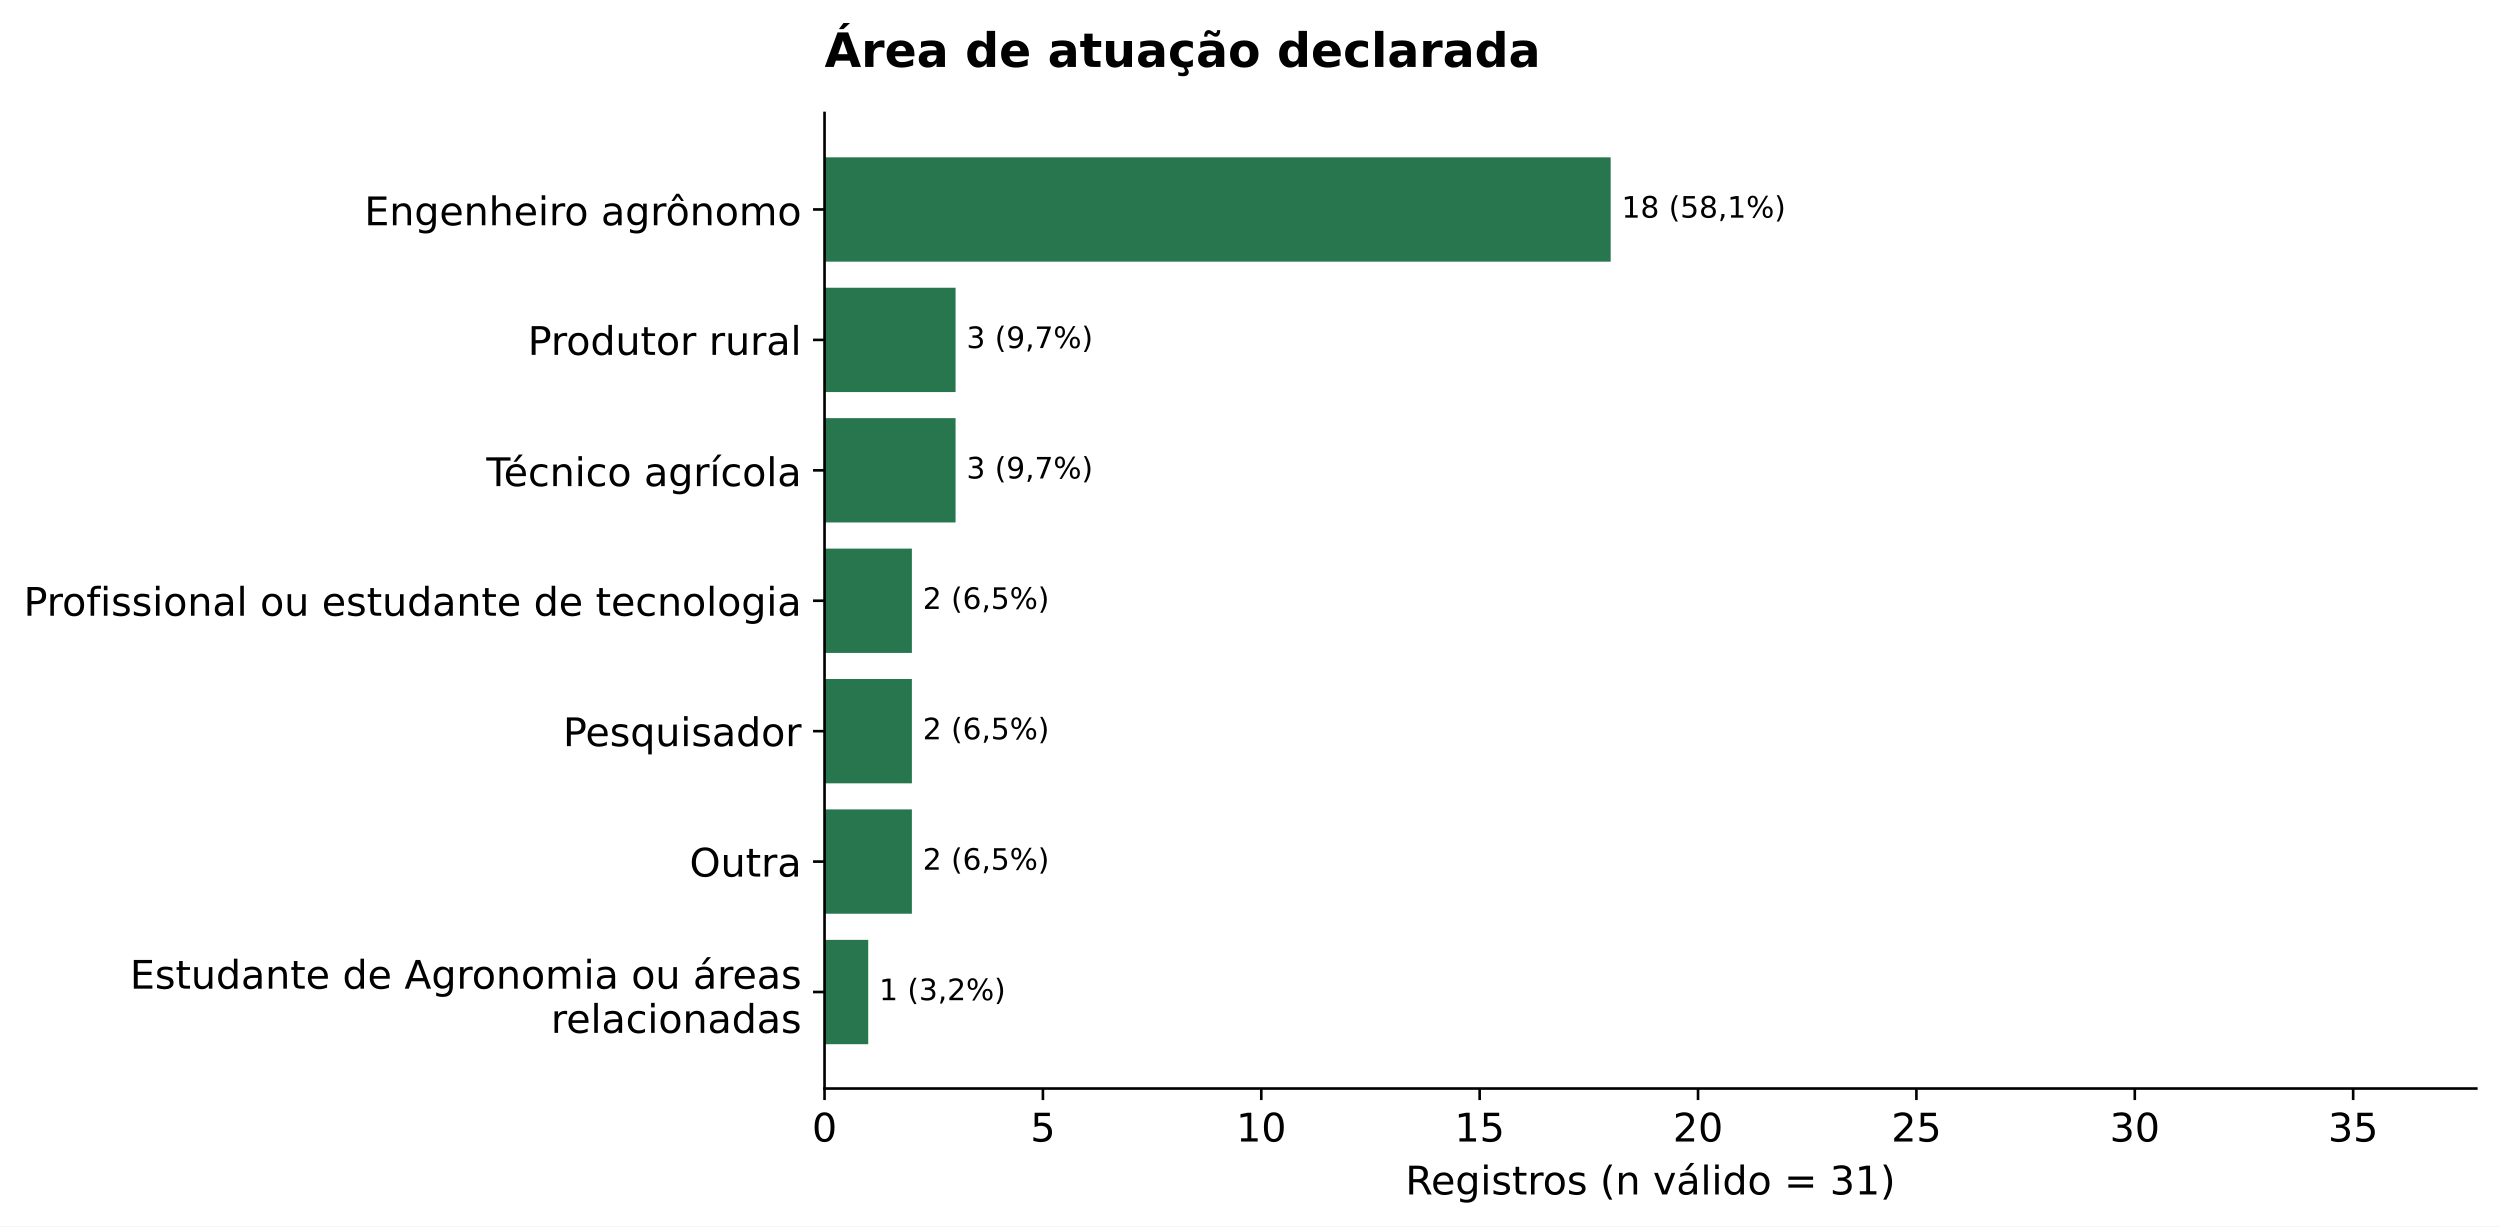
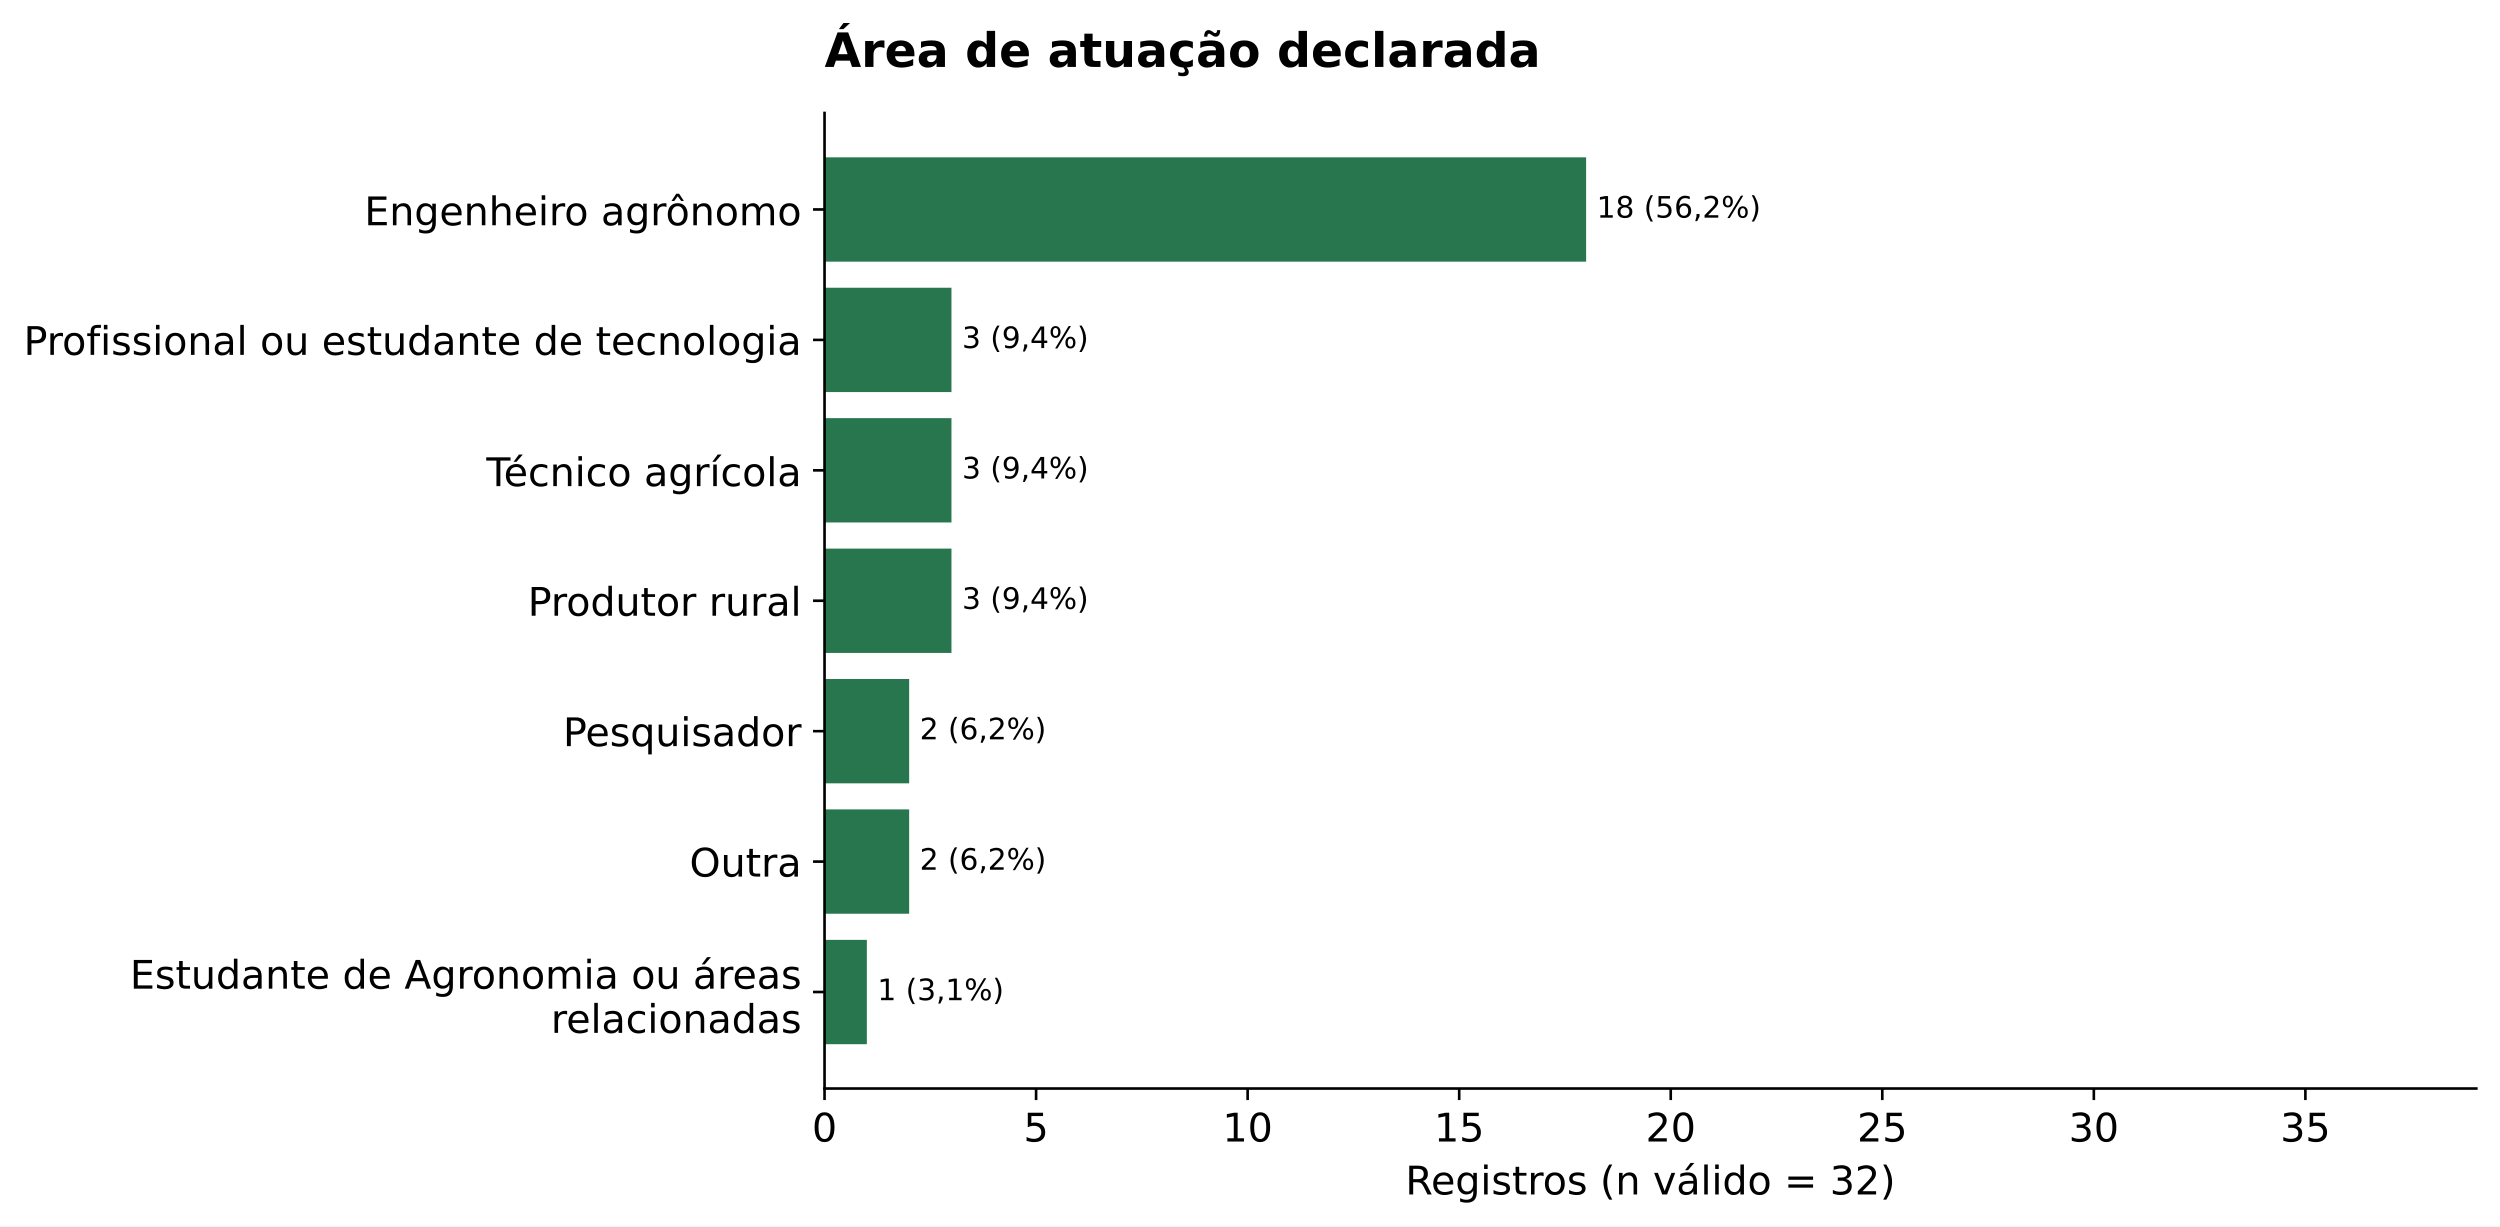
<svg xmlns="http://www.w3.org/2000/svg" xmlns:xlink="http://www.w3.org/1999/xlink" width="760.09pt" height="372.858pt" viewBox="0 0 760.09 372.858" version="1.1">
  <defs>
    <style type="text/css">*{stroke-linejoin: round; stroke-linecap: butt}</style>
  </defs>
  <g id="figure_1">
    <g id="patch_1">
      <path d="M 0 372.858  L 760.09 372.858  L 760.09 0  L 0 0  z " style="fill: #ffffff" />
    </g>
    <g id="axes_1">
      <g id="patch_2">
        <path d="M 250.69 330.951  L 752.89 330.951  L 752.89 34.347  L 250.69 34.347  z " style="fill: #ffffff" />
      </g>
      <g id="patch_3">
-         <path d="M 250.69 317.469  L 263.969 317.469  L 263.969 285.746  L 250.69 285.746  z " clip-path="url(#p189d0d1f48)" style="fill: #28764e" />
+         <path d="M 250.69 317.469  L 263.554 317.469  L 263.554 285.746  L 250.69 285.746  z " clip-path="url(#pe2f4ac1001)" style="fill: #28764e" />
      </g>
      <g id="patch_4">
-         <path d="M 250.69 277.816  L 277.247 277.816  L 277.247 246.093  L 250.69 246.093  z " clip-path="url(#p189d0d1f48)" style="fill: #28764e" />
+         <path d="M 250.69 277.816  L 276.417 277.816  L 276.417 246.093  L 250.69 246.093  z " clip-path="url(#pe2f4ac1001)" style="fill: #28764e" />
      </g>
      <g id="patch_5">
-         <path d="M 250.69 238.163  L 277.247 238.163  L 277.247 206.441  L 250.69 206.441  z " clip-path="url(#p189d0d1f48)" style="fill: #28764e" />
+         <path d="M 250.69 238.163  L 276.417 238.163  L 276.417 206.441  L 250.69 206.441  z " clip-path="url(#pe2f4ac1001)" style="fill: #28764e" />
      </g>
      <g id="patch_6">
-         <path d="M 250.69 198.51  L 277.247 198.51  L 277.247 166.788  L 250.69 166.788  z " clip-path="url(#p189d0d1f48)" style="fill: #28764e" />
+         <path d="M 250.69 198.51  L 289.281 198.51  L 289.281 166.788  L 250.69 166.788  z " clip-path="url(#pe2f4ac1001)" style="fill: #28764e" />
      </g>
      <g id="patch_7">
-         <path d="M 250.69 158.857  L 290.526 158.857  L 290.526 127.135  L 250.69 127.135  z " clip-path="url(#p189d0d1f48)" style="fill: #28764e" />
+         <path d="M 250.69 158.857  L 289.281 158.857  L 289.281 127.135  L 250.69 127.135  z " clip-path="url(#pe2f4ac1001)" style="fill: #28764e" />
      </g>
      <g id="patch_8">
-         <path d="M 250.69 119.204  L 290.526 119.204  L 290.526 87.482  L 250.69 87.482  z " clip-path="url(#p189d0d1f48)" style="fill: #28764e" />
+         <path d="M 250.69 119.204  L 289.281 119.204  L 289.281 87.482  L 250.69 87.482  z " clip-path="url(#pe2f4ac1001)" style="fill: #28764e" />
      </g>
      <g id="patch_9">
-         <path d="M 250.69 79.551  L 489.706 79.551  L 489.706 47.829  L 250.69 47.829  z " clip-path="url(#p189d0d1f48)" style="fill: #28764e" />
+         <path d="M 250.69 79.551  L 482.237 79.551  L 482.237 47.829  L 250.69 47.829  z " clip-path="url(#pe2f4ac1001)" style="fill: #28764e" />
      </g>
      <g id="matplotlib.axis_1">
        <g id="xtick_1">
          <g id="line2d_1">
            <defs>
-               <path id="m6d0ece2d72" d="M 0 0  L 0 3.5  " style="stroke: #000000; stroke-width: 0.8" />
+               <path id="m0cd25a6d75" d="M 0 0  L 0 3.5  " style="stroke: #000000; stroke-width: 0.8" />
            </defs>
            <g>
-               <use xlink:href="#m6d0ece2d72" x="250.69" y="330.951" style="stroke: #000000; stroke-width: 0.8" />
+               <use xlink:href="#m0cd25a6d75" x="250.69" y="330.951" style="stroke: #000000; stroke-width: 0.8" />
            </g>
          </g>
          <g id="text_1">
            <text style="font-size: 12px; font-family: 'DejaVu Sans'; text-anchor: middle" x="250.69" y="347.069" transform="rotate(-0 250.69 347.0689)">0</text>
          </g>
        </g>
        <g id="xtick_2">
          <g id="line2d_2">
            <g>
-               <use xlink:href="#m6d0ece2d72" x="317.083" y="330.951" style="stroke: #000000; stroke-width: 0.8" />
+               <use xlink:href="#m0cd25a6d75" x="315.009" y="330.951" style="stroke: #000000; stroke-width: 0.8" />
            </g>
          </g>
          <g id="text_2">
-             <text style="font-size: 12px; font-family: 'DejaVu Sans'; text-anchor: middle" x="317.083" y="347.069" transform="rotate(-0 317.0834 347.0689)">5</text>
+             <text style="font-size: 12px; font-family: 'DejaVu Sans'; text-anchor: middle" x="315.009" y="347.069" transform="rotate(-0 315.0086 347.0689)">5</text>
          </g>
        </g>
        <g id="xtick_3">
          <g id="line2d_3">
            <g>
-               <use xlink:href="#m6d0ece2d72" x="383.477" y="330.951" style="stroke: #000000; stroke-width: 0.8" />
+               <use xlink:href="#m0cd25a6d75" x="379.327" y="330.951" style="stroke: #000000; stroke-width: 0.8" />
            </g>
          </g>
          <g id="text_3">
-             <text style="font-size: 12px; font-family: 'DejaVu Sans'; text-anchor: middle" x="383.477" y="347.069" transform="rotate(-0 383.4769 347.0689)">10</text>
+             <text style="font-size: 12px; font-family: 'DejaVu Sans'; text-anchor: middle" x="379.327" y="347.069" transform="rotate(-0 379.3273 347.0689)">10</text>
          </g>
        </g>
        <g id="xtick_4">
          <g id="line2d_4">
            <g>
-               <use xlink:href="#m6d0ece2d72" x="449.87" y="330.951" style="stroke: #000000; stroke-width: 0.8" />
+               <use xlink:href="#m0cd25a6d75" x="443.646" y="330.951" style="stroke: #000000; stroke-width: 0.8" />
            </g>
          </g>
          <g id="text_4">
-             <text style="font-size: 12px; font-family: 'DejaVu Sans'; text-anchor: middle" x="449.87" y="347.069" transform="rotate(-0 449.8703 347.0689)">15</text>
+             <text style="font-size: 12px; font-family: 'DejaVu Sans'; text-anchor: middle" x="443.646" y="347.069" transform="rotate(-0 443.6459 347.0689)">15</text>
          </g>
        </g>
        <g id="xtick_5">
          <g id="line2d_5">
            <g>
-               <use xlink:href="#m6d0ece2d72" x="516.264" y="330.951" style="stroke: #000000; stroke-width: 0.8" />
+               <use xlink:href="#m0cd25a6d75" x="507.965" y="330.951" style="stroke: #000000; stroke-width: 0.8" />
            </g>
          </g>
          <g id="text_5">
-             <text style="font-size: 12px; font-family: 'DejaVu Sans'; text-anchor: middle" x="516.264" y="347.069" transform="rotate(-0 516.2638 347.0689)">20</text>
+             <text style="font-size: 12px; font-family: 'DejaVu Sans'; text-anchor: middle" x="507.965" y="347.069" transform="rotate(-0 507.9646 347.0689)">20</text>
          </g>
        </g>
        <g id="xtick_6">
          <g id="line2d_6">
            <g>
-               <use xlink:href="#m6d0ece2d72" x="582.657" y="330.951" style="stroke: #000000; stroke-width: 0.8" />
+               <use xlink:href="#m0cd25a6d75" x="572.283" y="330.951" style="stroke: #000000; stroke-width: 0.8" />
            </g>
          </g>
          <g id="text_6">
-             <text style="font-size: 12px; font-family: 'DejaVu Sans'; text-anchor: middle" x="582.657" y="347.069" transform="rotate(-0 582.6572 347.0689)">25</text>
+             <text style="font-size: 12px; font-family: 'DejaVu Sans'; text-anchor: middle" x="572.283" y="347.069" transform="rotate(-0 572.2832 347.0689)">25</text>
          </g>
        </g>
        <g id="xtick_7">
          <g id="line2d_7">
            <g>
-               <use xlink:href="#m6d0ece2d72" x="649.051" y="330.951" style="stroke: #000000; stroke-width: 0.8" />
+               <use xlink:href="#m0cd25a6d75" x="636.602" y="330.951" style="stroke: #000000; stroke-width: 0.8" />
            </g>
          </g>
          <g id="text_7">
-             <text style="font-size: 12px; font-family: 'DejaVu Sans'; text-anchor: middle" x="649.051" y="347.069" transform="rotate(-0 649.0507 347.0689)">30</text>
+             <text style="font-size: 12px; font-family: 'DejaVu Sans'; text-anchor: middle" x="636.602" y="347.069" transform="rotate(-0 636.6019 347.0689)">30</text>
          </g>
        </g>
        <g id="xtick_8">
          <g id="line2d_8">
            <g>
-               <use xlink:href="#m6d0ece2d72" x="715.444" y="330.951" style="stroke: #000000; stroke-width: 0.8" />
+               <use xlink:href="#m0cd25a6d75" x="700.921" y="330.951" style="stroke: #000000; stroke-width: 0.8" />
            </g>
          </g>
          <g id="text_8">
-             <text style="font-size: 12px; font-family: 'DejaVu Sans'; text-anchor: middle" x="715.444" y="347.069" transform="rotate(-0 715.4441 347.0689)">35</text>
+             <text style="font-size: 12px; font-family: 'DejaVu Sans'; text-anchor: middle" x="700.921" y="347.069" transform="rotate(-0 700.9205 347.0689)">35</text>
          </g>
        </g>
        <g id="text_9">
-           <text style="font-size: 12px; font-family: 'DejaVu Sans'; text-anchor: middle" x="501.79" y="363.163" transform="rotate(-0 501.79 363.1626)">Registros (n válido = 31)</text>
+           <text style="font-size: 12px; font-family: 'DejaVu Sans'; text-anchor: middle" x="501.79" y="363.163" transform="rotate(-0 501.79 363.1626)">Registros (n válido = 32)</text>
        </g>
      </g>
      <g id="matplotlib.axis_2">
        <g id="ytick_1">
          <g id="line2d_9">
            <defs>
-               <path id="m3e98b783ba" d="M 0 0  L -3.5 0  " style="stroke: #000000; stroke-width: 0.8" />
+               <path id="m0d2a01ac66" d="M 0 0  L -3.5 0  " style="stroke: #000000; stroke-width: 0.8" />
            </defs>
            <g>
-               <use xlink:href="#m3e98b783ba" x="250.69" y="301.608" style="stroke: #000000; stroke-width: 0.8" />
+               <use xlink:href="#m0d2a01ac66" x="250.69" y="301.608" style="stroke: #000000; stroke-width: 0.8" />
            </g>
          </g>
          <g id="text_10">
            <text style="font-size: 12px; font-family: 'DejaVu Sans'" transform="translate(39.51562 300.5998)">Estudante de Agronomia ou áreas</text>
            <text style="font-size: 12px; font-family: 'DejaVu Sans'" transform="translate(167.4994 314.0371)">relacionadas</text>
          </g>
        </g>
        <g id="ytick_2">
          <g id="line2d_10">
            <g>
-               <use xlink:href="#m3e98b783ba" x="250.69" y="261.955" style="stroke: #000000; stroke-width: 0.8" />
+               <use xlink:href="#m0d2a01ac66" x="250.69" y="261.955" style="stroke: #000000; stroke-width: 0.8" />
            </g>
          </g>
          <g id="text_11">
            <text style="font-size: 12px; font-family: 'DejaVu Sans'; text-anchor: end" x="243.69" y="266.514" transform="rotate(-0 243.69 266.5137)">Outra</text>
          </g>
        </g>
        <g id="ytick_3">
          <g id="line2d_11">
            <g>
-               <use xlink:href="#m3e98b783ba" x="250.69" y="222.302" style="stroke: #000000; stroke-width: 0.8" />
+               <use xlink:href="#m0d2a01ac66" x="250.69" y="222.302" style="stroke: #000000; stroke-width: 0.8" />
            </g>
          </g>
          <g id="text_12">
            <text style="font-size: 12px; font-family: 'DejaVu Sans'; text-anchor: end" x="243.69" y="226.861" transform="rotate(-0 243.69 226.8608)">Pesquisador</text>
          </g>
        </g>
        <g id="ytick_4">
          <g id="line2d_12">
            <g>
-               <use xlink:href="#m3e98b783ba" x="250.69" y="182.649" style="stroke: #000000; stroke-width: 0.8" />
+               <use xlink:href="#m0d2a01ac66" x="250.69" y="182.649" style="stroke: #000000; stroke-width: 0.8" />
            </g>
          </g>
          <g id="text_13">
-             <text style="font-size: 12px; font-family: 'DejaVu Sans'; text-anchor: end" x="243.69" y="187.208" transform="rotate(-0 243.69 187.2078)">Profissional ou estudante de tecnologia</text>
+             <text style="font-size: 12px; font-family: 'DejaVu Sans'; text-anchor: end" x="243.69" y="187.208" transform="rotate(-0 243.69 187.2078)">Produtor rural</text>
          </g>
        </g>
        <g id="ytick_5">
          <g id="line2d_13">
            <g>
-               <use xlink:href="#m3e98b783ba" x="250.69" y="142.996" style="stroke: #000000; stroke-width: 0.8" />
+               <use xlink:href="#m0d2a01ac66" x="250.69" y="142.996" style="stroke: #000000; stroke-width: 0.8" />
            </g>
          </g>
          <g id="text_14">
            <text style="font-size: 12px; font-family: 'DejaVu Sans'; text-anchor: end" x="243.69" y="147.795" transform="rotate(-0 243.69 147.7949)">Técnico agrícola</text>
          </g>
        </g>
        <g id="ytick_6">
          <g id="line2d_14">
            <g>
-               <use xlink:href="#m3e98b783ba" x="250.69" y="103.343" style="stroke: #000000; stroke-width: 0.8" />
+               <use xlink:href="#m0d2a01ac66" x="250.69" y="103.343" style="stroke: #000000; stroke-width: 0.8" />
            </g>
          </g>
          <g id="text_15">
-             <text style="font-size: 12px; font-family: 'DejaVu Sans'; text-anchor: end" x="243.69" y="107.902" transform="rotate(-0 243.69 107.9019)">Produtor rural</text>
+             <text style="font-size: 12px; font-family: 'DejaVu Sans'; text-anchor: end" x="243.69" y="107.902" transform="rotate(-0 243.69 107.9019)">Profissional ou estudante de tecnologia</text>
          </g>
        </g>
        <g id="ytick_7">
          <g id="line2d_15">
            <g>
-               <use xlink:href="#m3e98b783ba" x="250.69" y="63.69" style="stroke: #000000; stroke-width: 0.8" />
+               <use xlink:href="#m0d2a01ac66" x="250.69" y="63.69" style="stroke: #000000; stroke-width: 0.8" />
            </g>
          </g>
          <g id="text_16">
            <text style="font-size: 12px; font-family: 'DejaVu Sans'; text-anchor: end" x="243.69" y="68.489" transform="rotate(-0 243.69 68.48899)">Engenheiro agrônomo</text>
          </g>
        </g>
      </g>
      <g id="patch_10">
        <path d="M 250.69 330.951  L 250.69 34.347  " style="fill: none; stroke: #000000; stroke-width: 0.8; stroke-linejoin: miter; stroke-linecap: square" />
      </g>
      <g id="patch_11">
        <path d="M 250.69 330.951  L 752.89 330.951  " style="fill: none; stroke: #000000; stroke-width: 0.8; stroke-linejoin: miter; stroke-linecap: square" />
      </g>
      <g id="text_17">
-         <text style="font-size: 9px; font-family: 'DejaVu Sans'; text-anchor: start" x="267.288" y="304.091" transform="rotate(-0 267.2884 304.091)">1 (3,2%)</text>
+         <text style="font-size: 9px; font-family: 'DejaVu Sans'; text-anchor: start" x="266.77" y="304.091" transform="rotate(-0 266.7697 304.091)">1 (3,1%)</text>
      </g>
      <g id="text_18">
-         <text style="font-size: 9px; font-family: 'DejaVu Sans'; text-anchor: start" x="280.567" y="264.438" transform="rotate(-0 280.567 264.4381)">2 (6,5%)</text>
+         <text style="font-size: 9px; font-family: 'DejaVu Sans'; text-anchor: start" x="279.633" y="264.438" transform="rotate(-0 279.6334 264.4381)">2 (6,2%)</text>
      </g>
      <g id="text_19">
-         <text style="font-size: 9px; font-family: 'DejaVu Sans'; text-anchor: start" x="280.567" y="224.785" transform="rotate(-0 280.567 224.7851)">2 (6,5%)</text>
+         <text style="font-size: 9px; font-family: 'DejaVu Sans'; text-anchor: start" x="279.633" y="224.785" transform="rotate(-0 279.6334 224.7851)">2 (6,2%)</text>
      </g>
      <g id="text_20">
-         <text style="font-size: 9px; font-family: 'DejaVu Sans'; text-anchor: start" x="280.567" y="185.132" transform="rotate(-0 280.567 185.1322)">2 (6,5%)</text>
+         <text style="font-size: 9px; font-family: 'DejaVu Sans'; text-anchor: start" x="292.497" y="185.132" transform="rotate(-0 292.4971 185.1322)">3 (9,4%)</text>
      </g>
      <g id="text_21">
-         <text style="font-size: 9px; font-family: 'DejaVu Sans'; text-anchor: start" x="293.846" y="145.479" transform="rotate(-0 293.8457 145.4792)">3 (9,7%)</text>
+         <text style="font-size: 9px; font-family: 'DejaVu Sans'; text-anchor: start" x="292.497" y="145.479" transform="rotate(-0 292.4971 145.4792)">3 (9,4%)</text>
      </g>
      <g id="text_22">
-         <text style="font-size: 9px; font-family: 'DejaVu Sans'; text-anchor: start" x="293.846" y="105.826" transform="rotate(-0 293.8457 105.8263)">3 (9,7%)</text>
+         <text style="font-size: 9px; font-family: 'DejaVu Sans'; text-anchor: start" x="292.497" y="105.826" transform="rotate(-0 292.4971 105.8263)">3 (9,4%)</text>
      </g>
      <g id="text_23">
-         <text style="font-size: 9px; font-family: 'DejaVu Sans'; text-anchor: start" x="493.026" y="66.173" transform="rotate(-0 493.0261 66.17336)">18 (58,1%)</text>
+         <text style="font-size: 9px; font-family: 'DejaVu Sans'; text-anchor: start" x="485.453" y="66.173" transform="rotate(-0 485.4531 66.17336)">18 (56,2%)</text>
      </g>
      <g id="text_24">
        <text style="font-weight: 700; font-size: 14.4px; font-family: 'DejaVu Sans'; text-anchor: start" x="250.69" y="20.347" transform="rotate(-0 250.69 20.34675)">Área de atuação declarada</text>
      </g>
    </g>
  </g>
  <defs>
-     <clipPath id="p189d0d1f48">
+     <clipPath id="pe2f4ac1001">
      <rect x="250.69" y="34.347" width="502.2" height="296.604" />
    </clipPath>
  </defs>
</svg>
